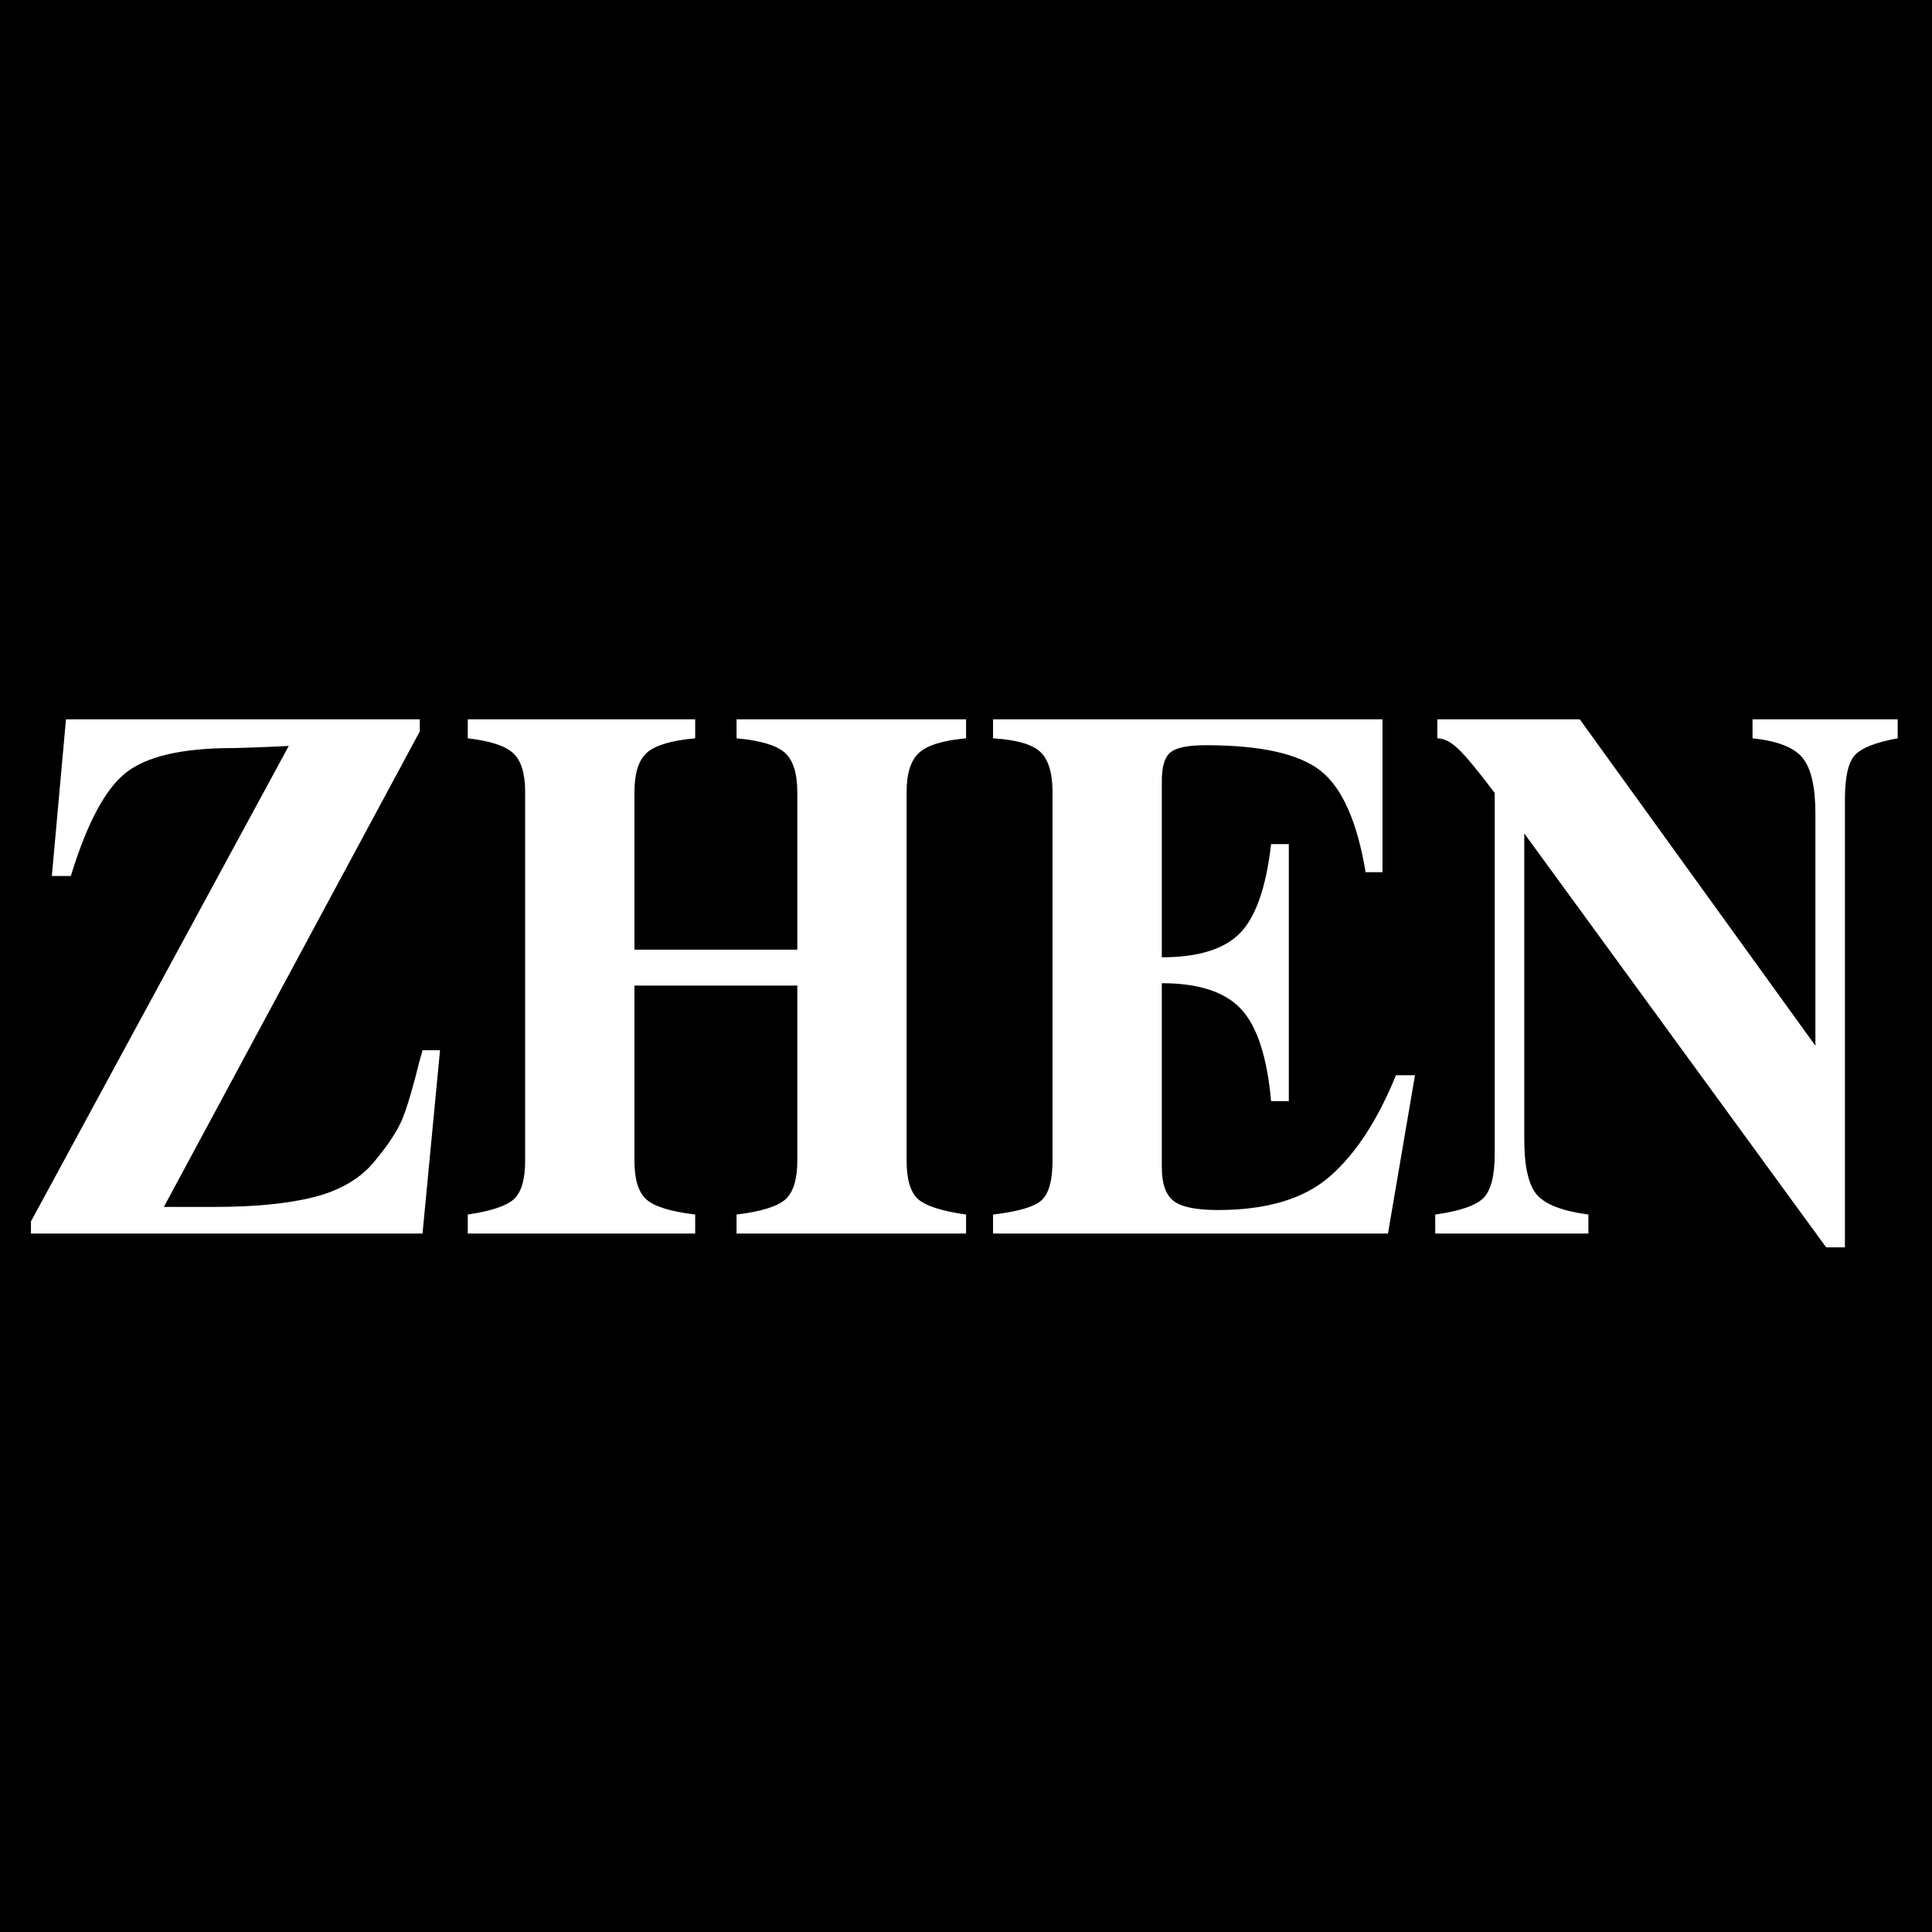
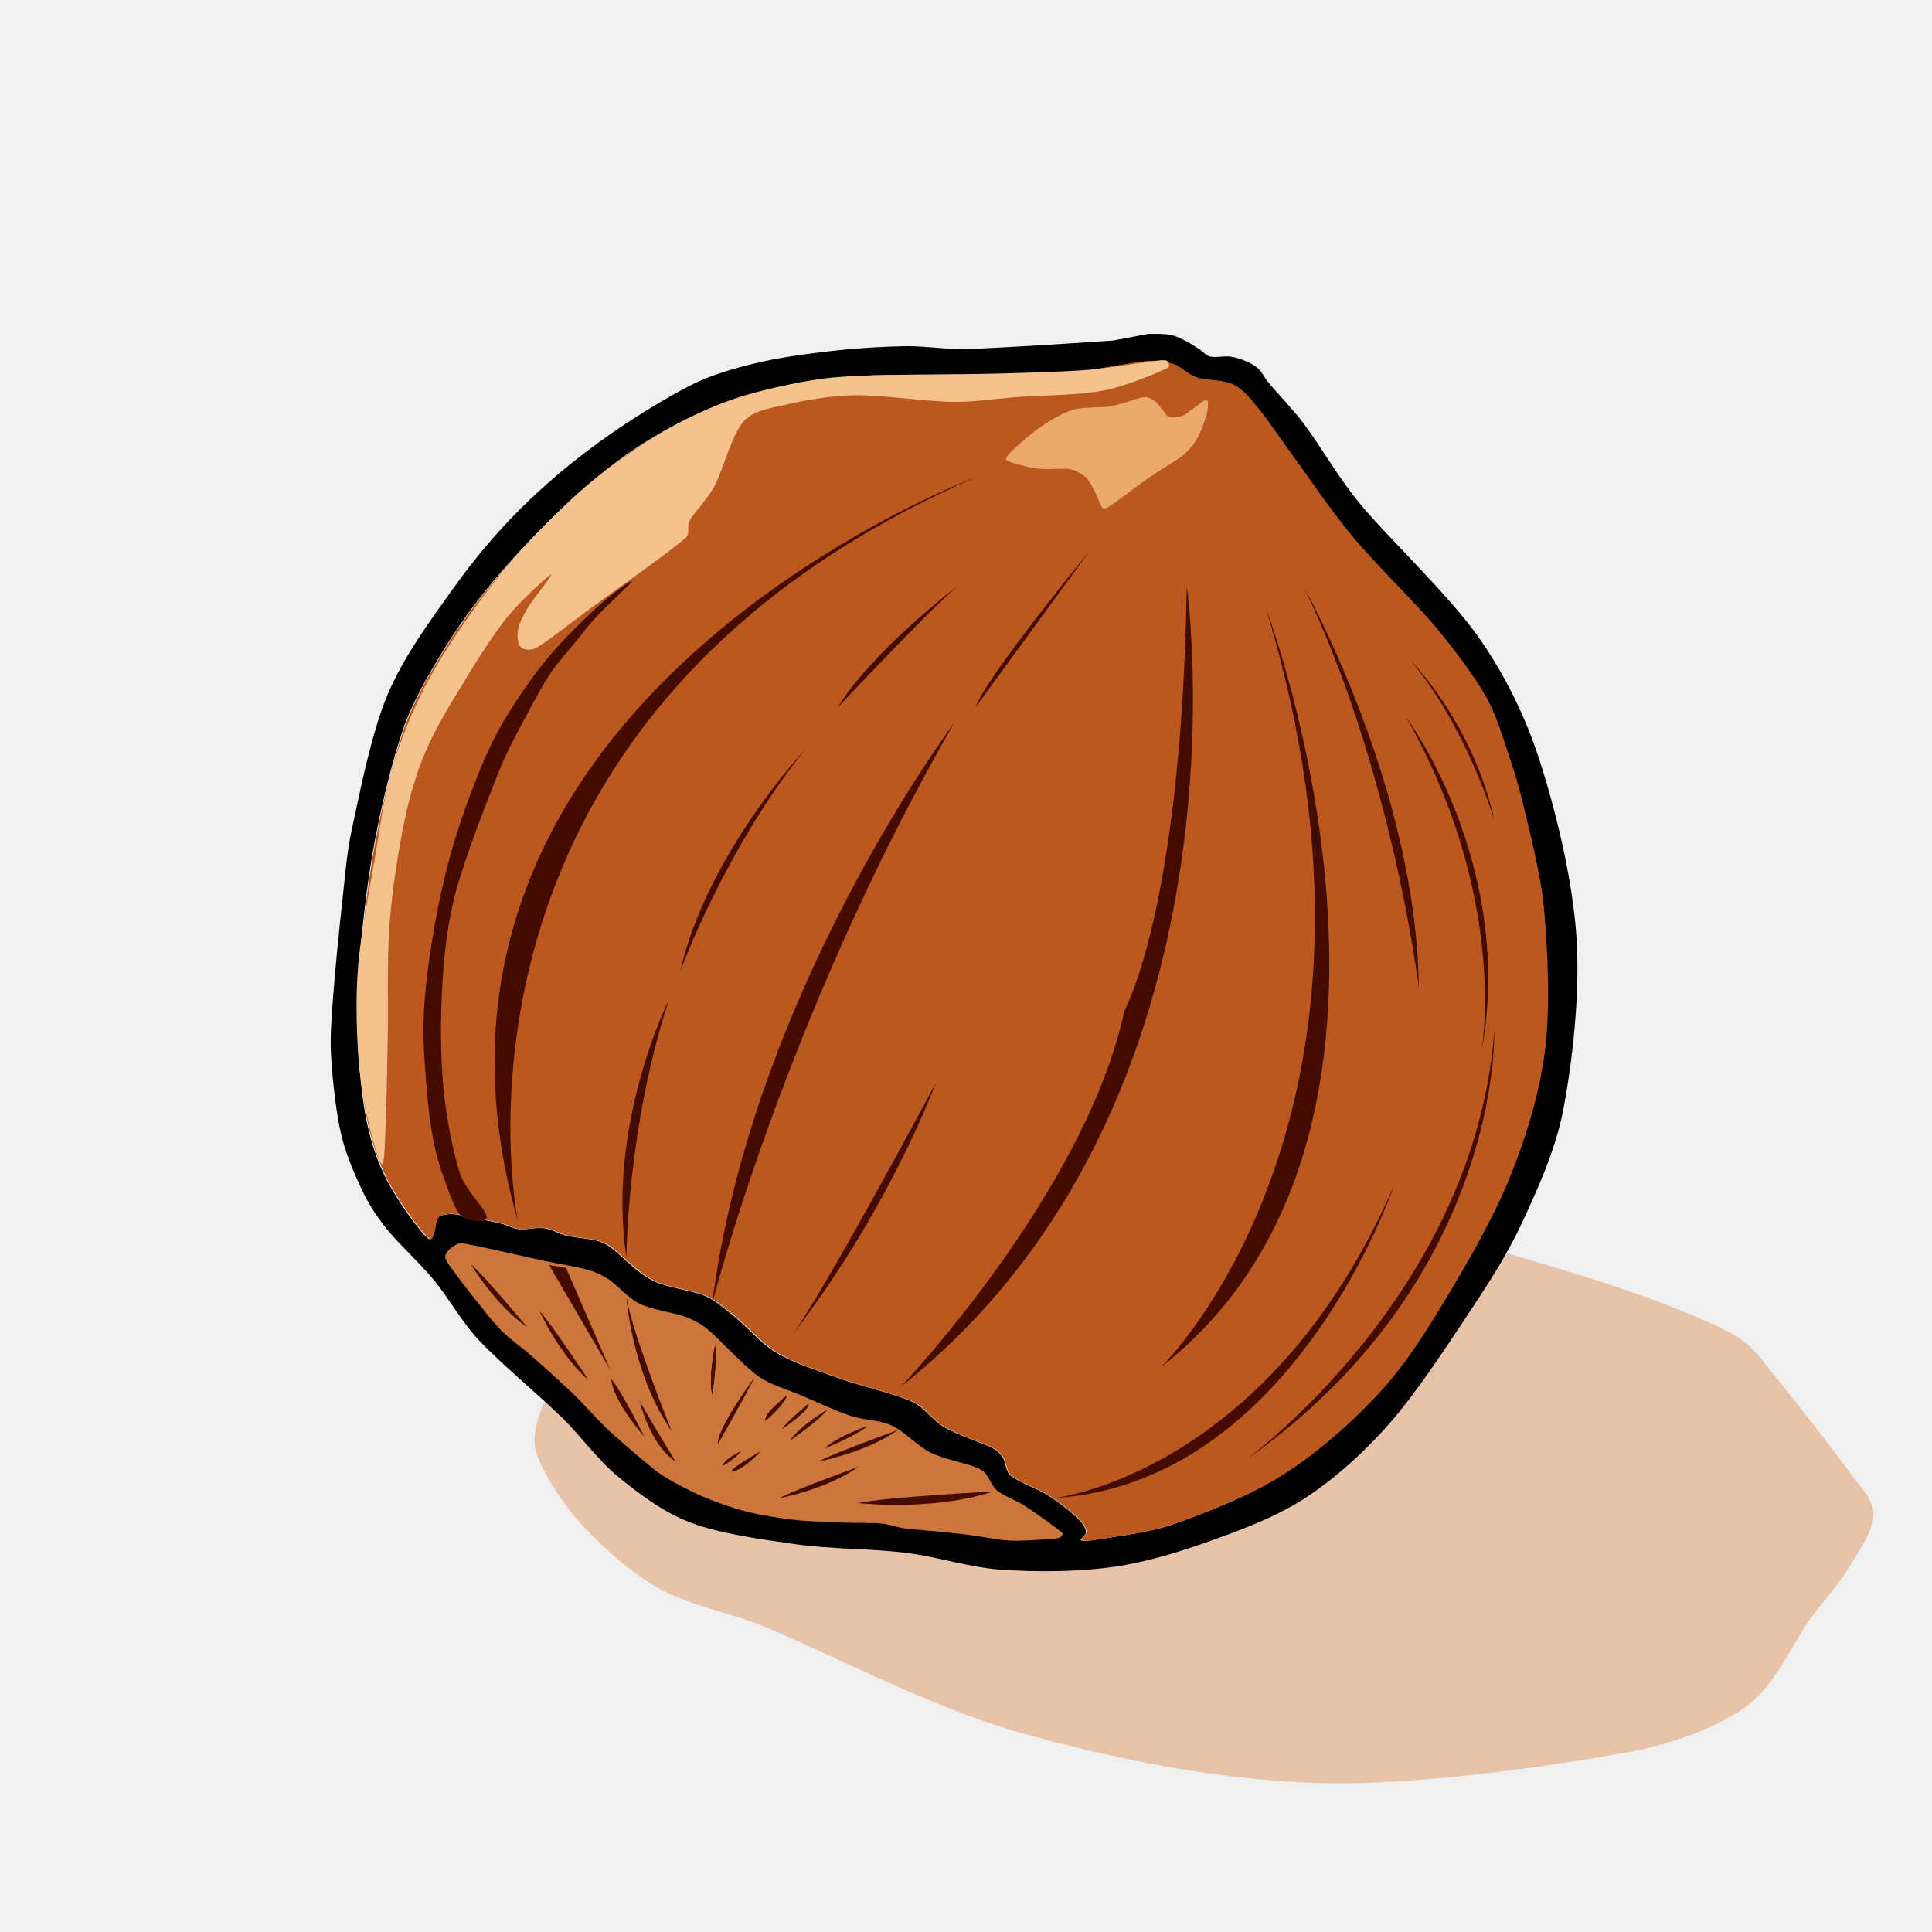
- <svg xmlns="http://www.w3.org/2000/svg" width="100%" height="100%" viewBox="0 0 200 200" version="1.1" xml:space="preserve" style="fill-rule:evenodd;clip-rule:evenodd;stroke-linejoin:round;stroke-miterlimit:2;">
-   <rect id="画板1" x="0" y="0" width="200" height="200" />
-   <g id="画板11">
-     <g transform="matrix(1.39774,0,0,1.57516,-53.3657,-17.2912)">
-       <g transform="matrix(50,0,0,50,178.973,92.0478)">
-             </g>
-       <text x="39.473px" y="92.048px" style="font-family:'FreeSerifBold', 'FreeSerif', serif;font-weight:700;font-size:50px;fill:white;">Z<tspan x="71.823px 110.523px 142.873px " y="92.048px 92.048px 92.048px ">HEN</tspan>
-       </text>
+ <svg xmlns="http://www.w3.org/2000/svg" width="100%" height="100%" viewBox="0 0 2048 2048" version="1.1" xml:space="preserve" style="fill-rule:evenodd;clip-rule:evenodd;stroke-linejoin:round;stroke-miterlimit:2;">
+   <path d="M576,1488C571.725,1499.275 563.174,1521.826 568,1538C574.167,1558.667 593.811,1590.431 613,1612C634.5,1636.167 665.178,1664.793 697,1683C729.333,1701.5 770.781,1708.494 807,1723C870.667,1748.5 984.568,1809.134 1079,1836C1176.833,1863.833 1287.53,1886.363 1394,1890C1501.333,1893.667 1646.833,1871.5 1723,1858C1767.985,1850.027 1818.333,1832.667 1851,1809C1882.099,1786.469 1900.667,1740.833 1919,1716C1932.858,1697.228 1949.833,1678.5 1961,1660C1971.407,1642.759 1986.167,1621.667 1986,1605C1985.833,1588.333 1970.06,1574.104 1960,1560C1943,1536.167 1903.5,1485.667 1884,1462C1871.252,1446.528 1860.04,1428.56 1843,1418C1819.333,1403.333 1776.504,1386.572 1742,1374C1700.833,1359 1630.944,1338.333 1596,1328" style="fill:rgb(231,195,169);" />
+   <path d="M1180,361C1140.222,363.667 1060.667,369 1024,370C1002.651,370.582 981.355,366.699 960,367C936.333,367.333 907.888,369.069 882,372C855.5,375 825.833,379 801,385C777.741,390.62 754.376,397.247 733,408C705.5,421.833 666.333,446 636,468C605.942,489.801 576.833,514.167 551,540C525.408,565.592 502.036,593.549 481,623C457.667,655.667 428.223,695.176 411,736C393,778.667 381,842.667 373,879C367.577,903.631 365.801,928.935 363,954C359.667,983.833 355,1030.333 353,1058C351.509,1078.624 349.728,1099.362 351,1120C352.5,1144.333 356.167,1179.667 362,1204C367.166,1225.55 377.833,1249.333 386,1266C392.672,1279.615 401.434,1292.236 411,1304C423.333,1319.167 444.66,1338.464 460,1357C476,1376.333 489.142,1400.829 507,1420C529.667,1444.333 571.167,1478.667 596,1503C616.714,1523.297 633.533,1547.663 656,1566C678.667,1584.5 703.969,1603.414 732,1614C763.333,1625.833 806.258,1631.703 844,1637C882,1642.333 923.667,1641.5 960,1646C994.264,1650.244 1027.555,1661.651 1062,1664C1098.667,1666.5 1142.5,1666.333 1180,1661C1216.585,1655.797 1252.833,1644.333 1287,1632C1320.811,1619.795 1354.992,1606.789 1385,1587C1415.833,1566.667 1446.382,1539.043 1472,1510C1500.667,1477.5 1533.5,1427.5 1557,1392C1577.29,1361.348 1597.498,1330.33 1613,1297C1629.667,1261.167 1649.041,1218.854 1657,1177C1666.667,1126.167 1675.289,1053.694 1671,992C1666.667,929.667 1648.333,855.833 1631,803C1616.13,757.674 1594.481,713.992 1567,675C1535.167,629.833 1470.833,569.667 1440,532C1418.62,505.882 1397.833,470 1382,449C1370.616,433.901 1353,415.667 1345,406C1341.047,401.223 1338,394.833 1334,391C1330.326,387.48 1325.669,385.023 1321,383C1316,380.833 1309.856,378.771 1304,378C1297.667,377.167 1288.5,379.333 1283,378C1278.328,376.867 1275.049,372.591 1271,370C1266.833,367.333 1262.551,364.275 1258,362C1253,359.5 1247.015,356.174 1241,355C1234.167,353.667 1222.722,353.889 1217,354L1180,361ZM1267,400C1258.241,396.989 1251.5,388.833 1243,386C1234.5,383.167 1225.023,382.234 1216,383C1198.333,384.5 1160.5,392.333 1137,395C1116.422,397.335 1095.708,398.707 1075,399C1039.667,399.5 964.667,396.5 925,398C895.499,399.116 864.167,402.833 837,408C811.496,412.851 786.012,419.13 762,429C734.833,440.167 701.5,456.833 674,475C646.5,493.167 621.239,515.367 597,538C571.833,561.5 544.333,590.5 523,616C503.233,639.628 484.996,664.673 469,691C453,717.333 437.046,744.665 427,774C414.5,810.5 401.695,863.99 394,910C386,957.833 380.333,1017 379,1061C377.857,1098.722 381.167,1143 386,1174C389.915,1199.111 396.832,1224.171 408,1247C419.333,1270.167 444.667,1305.667 454,1313C460.334,1317.977 460.333,1295.333 464,1291C466.724,1287.781 472.167,1287.5 476,1287C479.651,1286.524 483.378,1287.341 487,1288C496.167,1289.667 520.5,1294.5 531,1297C537.461,1298.538 543.397,1302.282 550,1303C557.667,1303.833 568.5,1300.833 577,1302C585.354,1303.147 592.793,1308.06 601,1310C610.167,1312.167 624.333,1313 632,1315C637.339,1316.393 642.505,1318.8 647,1322C656.833,1329 674.338,1348.421 691,1357C707.833,1365.667 733.333,1367.5 748,1374C759.584,1379.134 769.106,1388.084 779,1396C791.5,1406 806.316,1424.141 823,1434C841.333,1444.833 866.643,1452.927 889,1461C913,1469.667 948.333,1477.333 967,1486C980.126,1492.094 988.462,1505.772 1001,1513C1015.167,1521.167 1041.667,1529.667 1052,1535C1056.403,1537.273 1060.284,1540.855 1063,1545C1066.167,1549.833 1065.758,1559.556 1071,1564C1078.667,1570.5 1098.5,1577.667 1109,1584C1117.793,1589.304 1127.5,1596.667 1134,1602C1139.102,1606.186 1145.167,1612.167 1148,1616C1149.88,1618.543 1151.333,1622.167 1151,1625C1150.667,1627.833 1144,1631.833 1146,1633C1148,1634.167 1157.409,1632.98 1163,1632C1179.167,1629.167 1217.334,1624.99 1243,1616C1275.833,1604.5 1323.926,1586.061 1360,1563C1396.5,1539.667 1433.167,1507.333 1462,1476C1489.866,1445.718 1511.782,1410.261 1533,1375C1556.167,1336.5 1583.667,1288.667 1601,1245C1617.826,1202.61 1631.343,1158.255 1637,1113C1642.833,1066.333 1639.667,1007.5 1636,965C1632.876,928.787 1621.5,886.167 1615,858C1610.161,837.031 1603.833,816 1597,796C1590.276,776.319 1584.393,756.015 1574,738C1561.5,716.333 1540.966,688.732 1522,666C1498.5,637.833 1458.667,599.833 1433,569C1409.669,540.972 1384.667,503.667 1368,481C1356.27,465.047 1343.167,445.167 1333,433C1325.291,423.774 1317.754,413.377 1307,408C1296,402.5 1277.667,403.667 1267,400Z" />
+   <g transform="matrix(1,0,0,1,-4,0)">
+     <path d="M583,1337C560.833,1332.333 510.833,1320.333 494,1318C489.708,1317.405 485,1320.5 482,1323C479.014,1325.489 475.409,1329.158 476,1333C476.667,1337.333 482.334,1343.89 486,1349C491.5,1356.667 501.09,1369.191 509,1379C517.333,1389.333 526.333,1401.333 536,1411C545.536,1420.536 556.875,1428.09 567,1437C579.5,1448 597.333,1463.833 611,1477C624.071,1489.593 635.769,1503.575 649,1516C662.667,1528.833 682.667,1545.5 693,1554C698.716,1558.702 704.603,1563.278 711,1567C720.167,1572.333 735.225,1580.613 748,1586C761.833,1591.833 778.279,1597.948 794,1602C810.167,1606.167 827.853,1609.002 845,1611C862.167,1613 881.5,1613.333 897,1614C910.658,1614.587 927.167,1614 938,1615C946.137,1615.751 953.913,1618.824 962,1620C971.167,1621.333 982.671,1621.952 993,1623C1004.5,1624.167 1018.362,1625.42 1031,1627C1044.333,1628.667 1060,1632.167 1073,1633C1084.98,1633.768 1100,1632.5 1109,1632C1115.028,1631.665 1123.5,1631.167 1127,1630C1128.844,1629.385 1131.431,1626.315 1130,1625C1123.833,1619.333 1101.5,1603.5 1090,1596C1080.753,1589.969 1068.667,1586.333 1061,1580C1053.855,1574.098 1052.047,1562.598 1044,1558C1032.333,1551.333 1006.833,1547.833 991,1540C975.751,1532.456 963.167,1517.5 949,1511C935.625,1504.863 919.961,1505.654 906,1501C890,1495.667 869.333,1486 853,1479C837.912,1472.534 821.403,1468.477 808,1459C791.5,1447.333 766.833,1419.5 754,1409C747.184,1403.423 739.246,1399.092 731,1396C719,1391.5 695.667,1388.667 682,1382C669.414,1375.86 658.167,1362 649,1356C642.26,1351.588 634.741,1348.228 627,1346C616,1342.833 597.649,1340.084 583,1337Z" style="fill:rgb(204,118,59);" />
+   </g>
+   <g id="core" transform="matrix(1,0,0,1,0.84921,-0.242685)">
+     <path d="M1267,400C1258.241,396.989 1251.5,388.833 1243,386C1234.5,383.167 1225.023,382.234 1216,383C1198.333,384.5 1160.5,392.333 1137,395C1116.422,397.335 1095.708,398.707 1075,399C1039.667,399.5 964.667,396.5 925,398C895.499,399.116 864.167,402.833 837,408C811.496,412.851 786.012,419.13 762,429C734.833,440.167 701.5,456.833 674,475C646.5,493.167 621.239,515.367 597,538C571.833,561.5 544.333,590.5 523,616C503.233,639.628 484.996,664.673 469,691C453,717.333 437.046,744.665 427,774C414.5,810.5 401.695,863.99 394,910C386,957.833 380.333,1017 379,1061C377.857,1098.722 381.167,1143 386,1174C389.915,1199.111 396.832,1224.171 408,1247C419.333,1270.167 444.667,1305.667 454,1313C460.334,1317.977 460.333,1295.333 464,1291C466.724,1287.781 472.167,1287.5 476,1287C479.651,1286.524 483.378,1287.341 487,1288C496.167,1289.667 520.5,1294.5 531,1297C537.461,1298.538 543.397,1302.282 550,1303C557.667,1303.833 568.5,1300.833 577,1302C585.354,1303.147 592.793,1308.06 601,1310C610.167,1312.167 624.333,1313 632,1315C637.339,1316.393 642.505,1318.8 647,1322C656.833,1329 674.338,1348.421 691,1357C707.833,1365.667 733.333,1367.5 748,1374C759.584,1379.134 769.106,1388.084 779,1396C791.5,1406 806.316,1424.141 823,1434C841.333,1444.833 866.643,1452.927 889,1461C913,1469.667 948.333,1477.333 967,1486C980.126,1492.094 988.462,1505.772 1001,1513C1015.167,1521.167 1041.667,1529.667 1052,1535C1056.403,1537.273 1060.284,1540.855 1063,1545C1066.167,1549.833 1065.758,1559.556 1071,1564C1078.667,1570.5 1098.5,1577.667 1109,1584C1117.793,1589.304 1127.5,1596.667 1134,1602C1139.102,1606.186 1145.167,1612.167 1148,1616C1149.88,1618.543 1151.333,1622.167 1151,1625C1150.667,1627.833 1144,1631.833 1146,1633C1148,1634.167 1157.409,1632.98 1163,1632C1179.167,1629.167 1217.334,1624.99 1243,1616C1275.833,1604.5 1323.926,1586.061 1360,1563C1396.5,1539.667 1433.167,1507.333 1462,1476C1489.866,1445.718 1511.782,1410.261 1533,1375C1556.167,1336.5 1583.667,1288.667 1601,1245C1617.826,1202.61 1631.343,1158.255 1637,1113C1642.833,1066.333 1639.667,1007.5 1636,965C1632.876,928.787 1621.5,886.167 1615,858C1610.161,837.031 1603.833,816 1597,796C1590.276,776.319 1584.393,756.015 1574,738C1561.5,716.333 1540.966,688.732 1522,666C1498.5,637.833 1458.667,599.833 1433,569C1409.669,540.972 1384.667,503.667 1368,481C1356.27,465.047 1343.167,445.167 1333,433C1325.291,423.774 1317.754,413.377 1307,408C1296,402.5 1277.667,403.667 1267,400Z" style="fill:rgb(187,88,31);" />
+   </g>
+   <path d="M1279,424C1276.5,423.667 1269.333,430.167 1265,433C1260.976,435.631 1257.29,439.5 1253,441C1248.71,442.5 1242.759,443.167 1239.259,442C1235.843,440.861 1234.405,436.68 1232,434C1229.457,431.167 1227.167,427.167 1224,425C1220.833,422.833 1216.894,420.757 1213,421C1207.667,421.333 1198.333,425.333 1192,427C1186.37,428.482 1180.766,430.199 1175,431C1169,431.833 1162,431.5 1156,432C1150.314,432.474 1144.498,432.473 1139,434C1133,435.667 1126.027,438.699 1120,442C1113,445.833 1104.167,451.667 1097,457C1089.981,462.224 1081.667,469.833 1077,474C1074.187,476.512 1070.667,479.667 1069,482C1067.775,483.716 1065.391,486.638 1067,488C1069.167,489.833 1076.896,491.687 1082,493C1087.833,494.5 1095.225,496.435 1102,497C1110,497.667 1123.667,496.667 1130,497C1133.395,497.179 1136.905,497.593 1140,499C1143.667,500.667 1148.685,503.519 1152,507C1155.333,510.5 1157.833,516 1160,520C1161.918,523.542 1163.333,527.833 1165,531C1166.465,533.783 1167.5,538.5 1170,539C1172.5,539.5 1176.919,536.097 1180,534C1187.833,528.667 1207.5,513.667 1217,507C1223.509,502.433 1230.5,498.333 1237,494C1243.385,489.743 1250.667,485.833 1256,481C1261.092,476.385 1265.5,470.833 1269,465C1272.5,459.167 1275.167,451 1277,446C1278.308,442.432 1279.667,438.667 1280,435C1280.333,431.333 1281.5,424.333 1279,424Z" style="fill:rgb(234,170,109);" />
+   <path d="M1238,390C1226.833,395.25 1193.603,409.455 1170,414C1143.167,419.167 1103.609,419 1077,421C1054.783,422.67 1032.626,426.259 1010.348,426C981.681,425.667 934.558,418.5 905,419C880.773,419.41 852.5,424.333 833,429C817.288,432.76 798.629,434.833 788,447C775.333,461.5 766.5,498.5 757,516C749.938,529.009 736,543 731,552C728.015,557.373 731.615,565.941 727,570C709,585.833 649.5,627.5 623,647C604.741,660.436 579.833,680.5 568,687C563.316,689.573 555.167,689.167 552,686C548.833,682.833 547.976,673.996 549,668C550.167,661.167 554.735,652.19 559,645C564.833,635.167 587.667,607.333 584,609C580.333,610.667 550.694,637.882 537,655C521,675 502.333,705.333 488,729C474.632,751.072 460.833,773.667 451,797C441.254,820.126 434.129,844.434 429,869C422.667,899.333 415.878,942.059 413,979C410,1017.5 411.667,1065.833 411,1100C410.454,1128.003 410,1161.667 409,1184C408.252,1200.703 408.167,1233.5 405,1234C401.833,1234.5 393.486,1203.071 390,1187C385.77,1167.5 381.121,1140.541 379.623,1117C377.893,1089.833 377.004,1054.889 379.623,1024C382.519,989.833 390.77,947.667 397,912C402.961,877.869 406.833,843 417,810C427.167,777 440.898,744.303 458,714C477,680.333 506.167,639 531,608C553.996,579.293 584.167,549.333 607,528C625.906,510.336 648.167,493.833 668,480C686.521,467.082 705.77,455.033 726,445C746.5,434.833 768.546,425.355 791,419C817.5,411.5 853.151,402.744 885,400C929.5,396.167 1013.167,397.333 1058,396C1090.014,395.048 1126.167,394.25 1154,392C1177.8,390.076 1211.167,384.084 1225,382.5C1228.974,382.046 1234.833,381.251 1237,382.5C1239.167,383.75 1240.282,388.927 1238,390Z" style="fill:rgb(244,194,141);" />
+   <g>
+     <path d="M1034,506C1034,506 392.055,745.257 549,1294.626C549,1294.626 439.437,766.384 1034,506Z" style="fill:rgb(68,11,0);" />
+     <path d="M670,616C671,613.5 647.715,630.158 638,639C623.167,652.5 598.272,676.109 581,697C563.5,718.167 545.833,744.167 533,766C521.439,785.669 512.37,806.775 504,828C494.667,851.667 484.392,880.844 477,908C469.333,936.167 462.667,968 458,997C453.473,1025.13 449.833,1054.5 449,1082C448.191,1108.688 451.167,1140.333 453,1162C454.419,1178.769 457.167,1197.833 460,1212C462.38,1223.898 465.723,1235.645 470,1247C474.833,1259.833 481.333,1281.833 489,1289C495.579,1295.15 516.167,1297.333 516,1290C515.833,1282.667 493.623,1261.748 488,1245C480.333,1222.167 472.912,1184.112 470,1153C466.833,1119.167 466.833,1076.5 469,1042C471.027,1009.725 474.608,977.231 483,946C493.167,908.167 516.833,847.5 530,815C538.956,792.894 553,768 562,751C568.848,738.065 576.333,724.333 584,713C591.175,702.393 600,692.833 608,683C615.919,673.267 623.478,663.21 632,654C642.333,642.833 669,618.5 670,616Z" style="fill:rgb(68,11,0);" />
+     <path d="M1258,622C1258,622 1335.971,1167.329 954.956,1470C954.956,1470 1150.966,1263.971 1192,1071C1192,1071 1252.449,964.226 1258,622Z" style="fill:rgb(68,11,0);" />
+     <path d="M992,1148C992,1148 942.474,1283.447 836.892,1419C836.892,1419 858.193,1397.195 992,1148Z" style="fill:rgb(68,11,0);" />
+     <g>
+       <path d="M1014,622C1014,622 924.4,690.037 888,750C888,750 977.11,654.891 1014,622Z" style="fill:rgb(68,11,0);" />
+       <path d="M853,795C853,795 749.021,905.804 721,1030C721,1030 767.443,901.833 853,795Z" style="fill:rgb(68,11,0);" />
+       <path d="M709,1060C709,1060 642.709,1192.007 664,1333C664,1333 664.658,1195.614 709,1060Z" style="fill:rgb(68,11,0);" />
    </g>
+     <g>
+       <path d="M1155,584C1155,584 1044.559,718.576 1034,750L1155,584Z" style="fill:rgb(68,11,0);" />
+       <path d="M1011,767C1011,767 796.521,1052.673 754.913,1382C754.913,1382 831.213,1079.446 1011,767Z" style="fill:rgb(68,11,0);" />
+     </g>
+     <path d="M1342,645C1342,645 1551.096,1197.856 1231,1449C1231,1449 1505.186,1182.526 1342,645Z" style="fill:rgb(68,11,0);" />
+     <path d="M1382,622C1382,622 1501.687,834.816 1504,1047C1504,1047 1476.164,817.124 1382,622Z" style="fill:rgb(68,11,0);" />
+     <path d="M1478,1256C1478,1256 1372.032,1571.783 1118,1588C1118,1588 1345.195,1562.61 1478,1256Z" style="fill:rgb(68,11,0);" />
+     <path d="M1491,761C1491,761 1607.805,917.309 1570,1118C1570,1118 1601.3,955.799 1491,761Z" style="fill:rgb(68,11,0);" />
+     <path d="M1584,1093C1584,1093 1592.312,1356.956 1320.044,1548C1320.044,1548 1563.412,1371.416 1584,1093Z" style="fill:rgb(68,11,0);" />
+     <path d="M1496,701C1496,701 1560.626,765.096 1584.028,869C1584.028,869 1554.102,770.026 1496,701Z" style="fill:rgb(68,11,0);" />
+     <path d="M499,1340C499,1340 525.008,1383.707 559,1407C559,1407 511.74,1350.551 499,1340Z" style="fill:rgb(68,11,0);" />
+     <g transform="matrix(0.993595,0.113,-0.113,0.993595,227.5941,2.020193)">
+       <path d="M499,1340C499,1340 525.008,1383.707 559,1407C559,1407 511.74,1350.551 499,1340Z" style="fill:rgb(68,11,0);" />
+     </g>
+     <g transform="matrix(0.344924,-0.938631,0.938631,0.344924,-561.6739,1555.283)">
+       <path d="M499,1340C499,1340 525.008,1383.707 559,1407C559,1407 511.74,1350.551 499,1340Z" style="fill:rgb(68,11,0);" />
+     </g>
+     <g transform="matrix(0.344924,-0.938631,0.938631,0.344924,-603.4658,1594.283)">
+       <path d="M499,1340C499,1340 525.008,1383.707 559,1407C559,1407 511.74,1350.551 499,1340Z" style="fill:rgb(68,11,0);" />
+     </g>
+     <g transform="matrix(1.090562,-1.293966,1.156188,0.974442,-1183.482,933.2855)">
+       <path d="M499,1340C499,1340 525.008,1383.707 559,1407C559,1407 511.74,1350.551 499,1340Z" style="fill:rgb(68,11,0);" />
+     </g>
+     <path d="M758,1426.5C758,1426.5 750.612,1460.295 755,1478C755,1478 760.711,1441.975 758,1426.5" style="fill:rgb(68,11,0);" />
+     <path d="M758,1426.5C758,1426.5 750.612,1460.295 755,1478C755,1478 760.711,1441.975 758,1426.5" style="fill:rgb(68,11,0);" />
+     <g transform="matrix(0.681265,0.732037,-0.732037,0.681265,1405.117,-32.66087)">
+       <path d="M758,1426.5C758,1426.5 750.612,1460.295 755,1478C755,1478 760.711,1441.975 758,1426.5" style="fill:rgb(68,11,0);" />
+     </g>
+     <g transform="matrix(0.514482,0.857501,-0.857501,0.514482,1753.219,127.598)">
+       <path d="M758,1426.5C758,1426.5 750.612,1460.295 755,1478C755,1478 760.711,1441.975 758,1426.5" style="fill:rgb(68,11,0);" />
+     </g>
+     <path d="M664,1375C664,1375 669.71,1456.204 712,1517C712,1517 670.741,1415.158 664,1375Z" style="fill:rgb(68,11,0);" />
+     <path d="M582,1341L600,1344L647,1452.25L582,1341Z" style="fill:rgb(68,11,0);" />
+     <path d="M800,1460C800,1460 759.423,1514.334 761,1531C761,1531 790.942,1478.301 800,1460Z" style="fill:rgb(68,11,0);" />
+     <path d="M857,1488C857,1488 831.098,1509.393 829,1515C829,1515 859.01,1494.898 857,1488Z" style="fill:rgb(68,11,0);" />
+     <path d="M834,1479C834,1479 813.484,1496.247 812,1501.5C810.516,1506.753 810.39,1506.747 814,1504C817.61,1501.253 833.966,1485.247 834,1479Z" style="fill:rgb(68,11,0);" />
+     <path d="M786,1538C786,1538 766.599,1547.099 766,1554C766,1554 778.057,1547.46 786,1538Z" style="fill:rgb(68,11,0);" />
+     <path d="M807,1538C807,1538 770.854,1558.35 776,1560C776,1560 785.04,1560.384 807,1538Z" style="fill:rgb(68,11,0);" />
+     <path d="M678,1485C678,1485 689.189,1532.058 716,1549C716,1549 687.324,1502.402 678,1485Z" style="fill:rgb(68,11,0);" />
+     <path d="M648,1462C648,1462 647.251,1481.298 683,1523C683,1523 659.498,1475.51 648,1462" style="fill:rgb(68,11,0);" />
  </g>
</svg>
